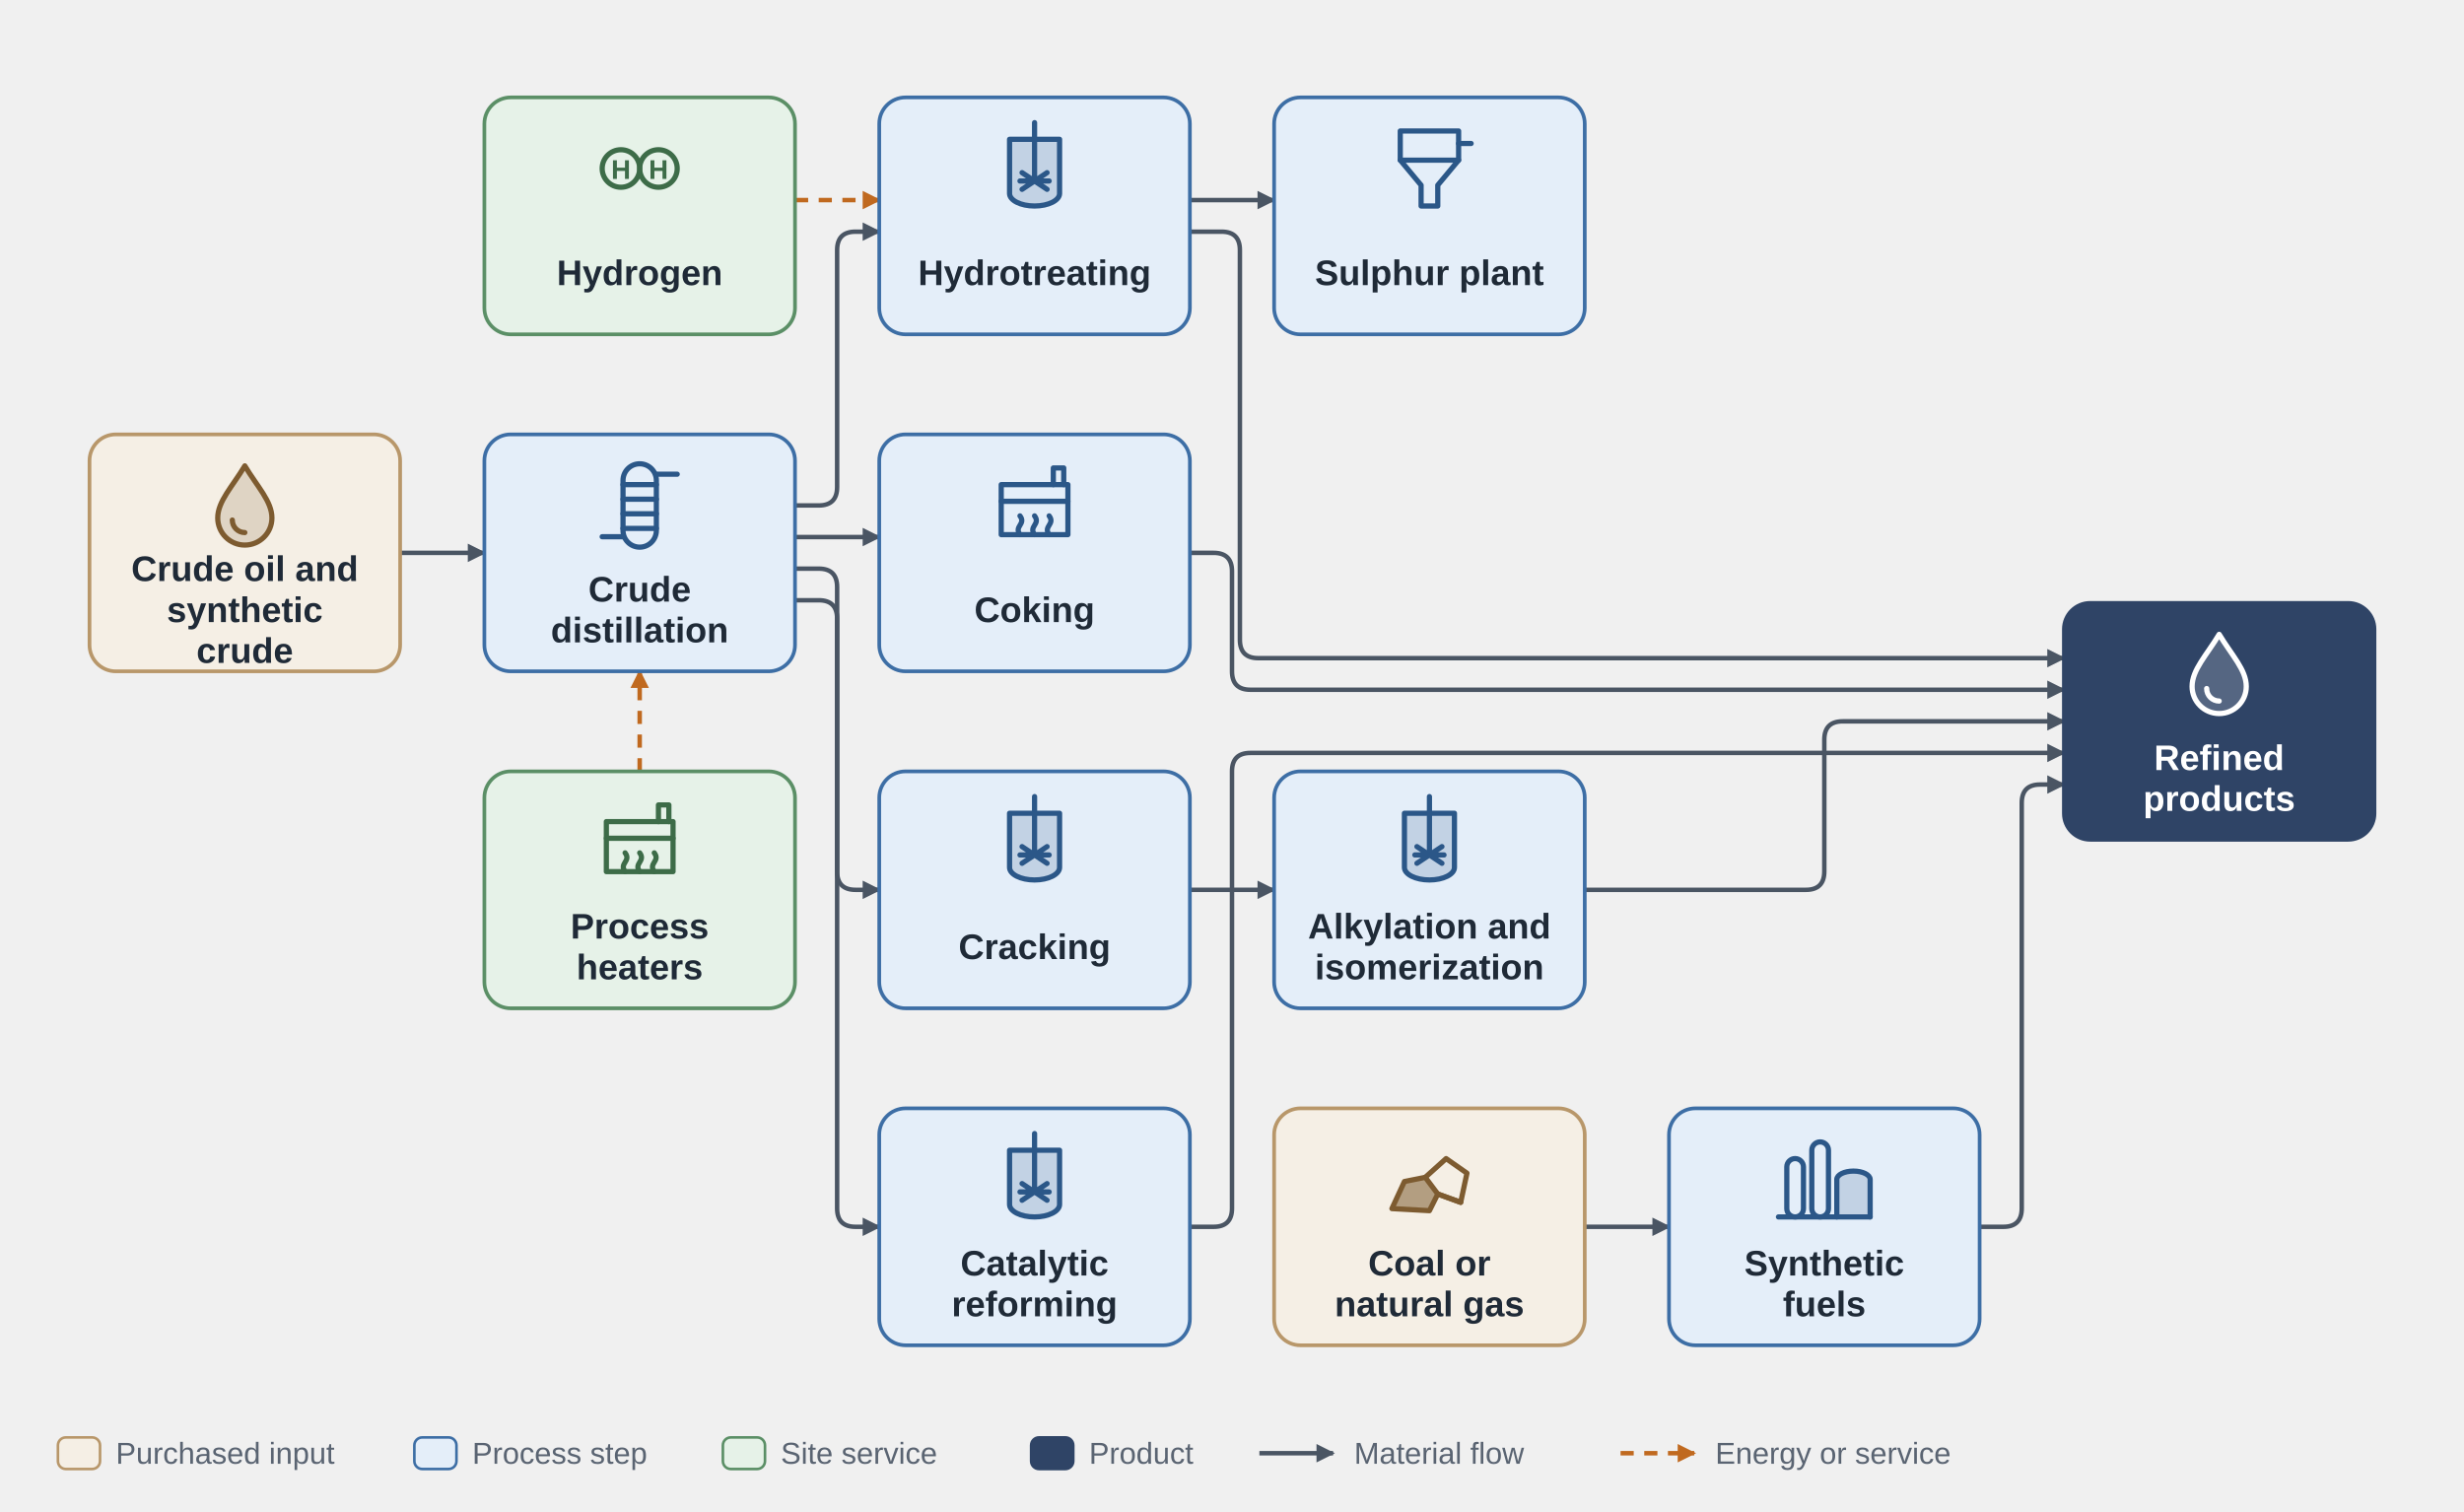
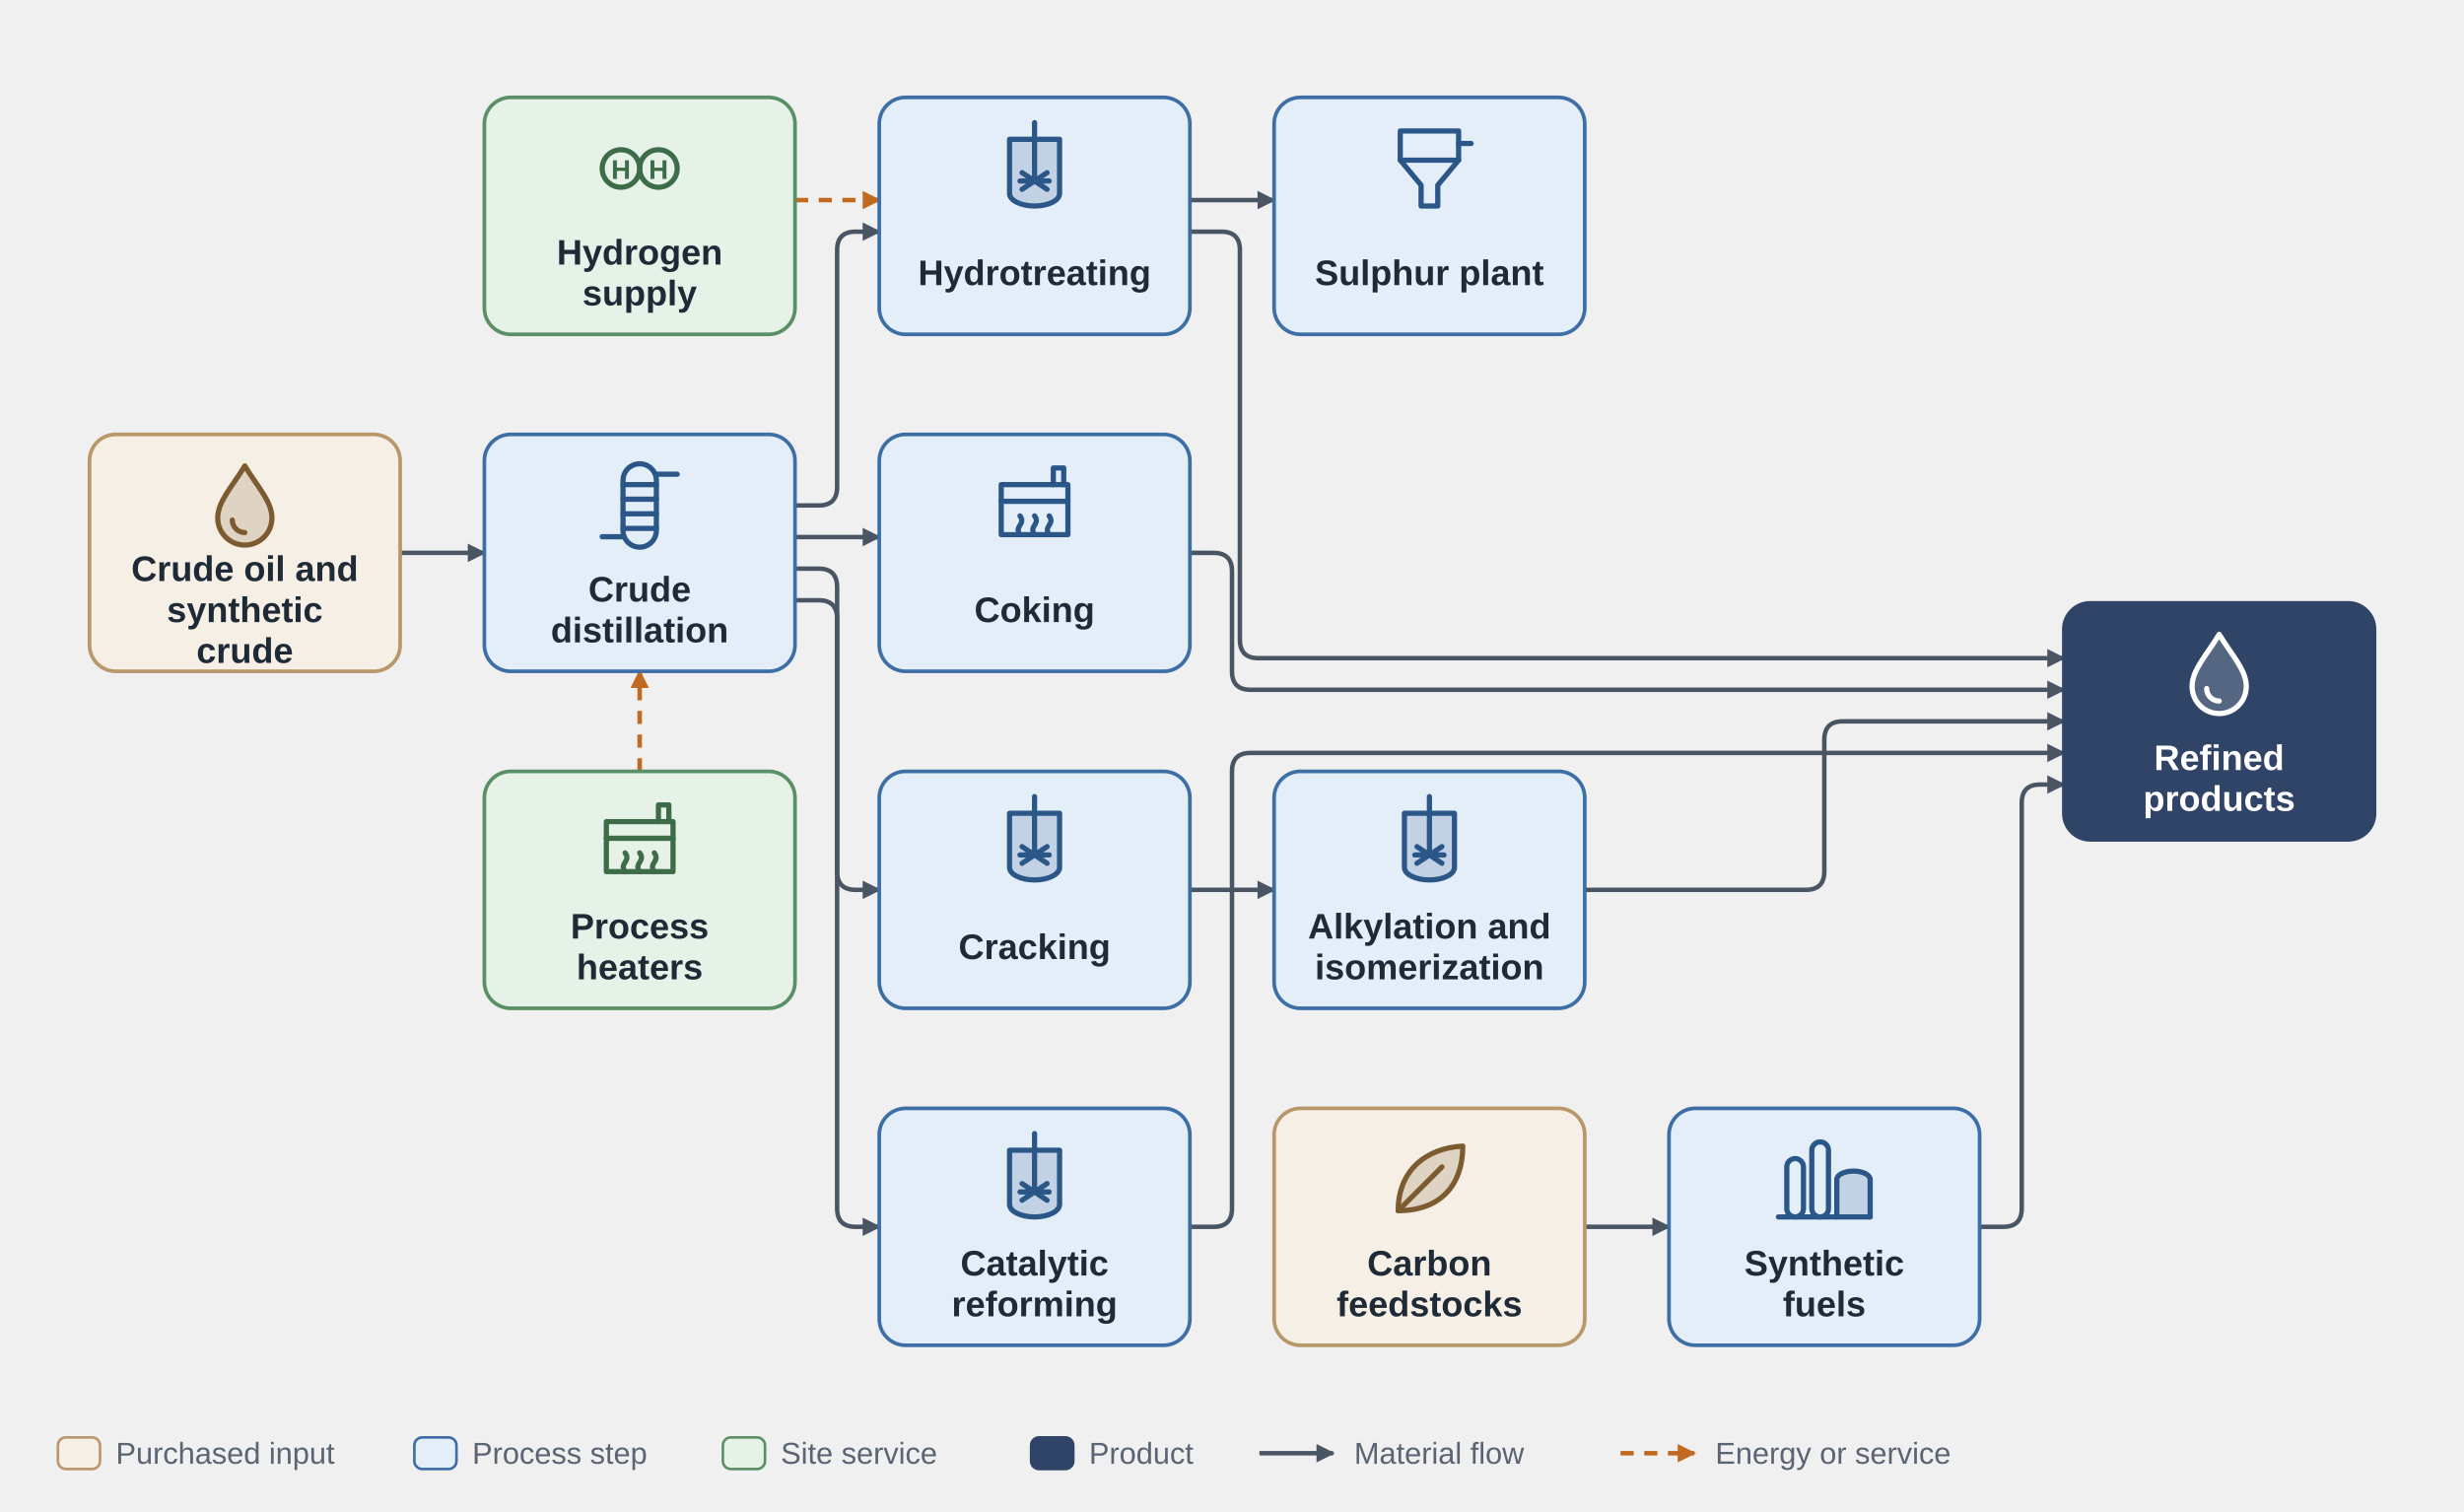
<svg xmlns="http://www.w3.org/2000/svg" viewBox="0 0 936 574" width="936" height="574" font-family="'Source Sans Pro', 'Source Sans 3', 'Segoe UI', 'Helvetica Neue', Arial, sans-serif" role="img" aria-label="Petroleum refining process flowchart">
  <defs>
-     <symbol id="icon-coal" viewBox="0 0 48 48">
+     <symbol id="icon-biomass" viewBox="0 0 48 48">
      <g fill="none" stroke="currentColor" stroke-width="2.5" stroke-linecap="round" stroke-linejoin="round">
-         <path d="M6 38 L12 25 L22 23 L28 31 L24 39 Z" fill="currentColor" fill-opacity="0.55" />
-         <path d="M22 23 L32 14 L42 21 L39 35 L28 31" />
-         <path d="M28 31 L39 35" />
+         <path d="M9 39 C9 20 22 9 40 8 C40 27 29 39 9 39 Z" fill="currentColor" fill-opacity="0.18" />
+         <path d="M9 39 L30 18" />
      </g>
    </symbol>
    <symbol id="icon-column" viewBox="0 0 48 48">
      <g fill="none" stroke="currentColor" stroke-width="2.5" stroke-linecap="round" stroke-linejoin="round">
        <rect x="16" y="4" width="16" height="40" rx="8" />
        <path d="M16 14 H32 M16 21 H32 M16 28 H32 M16 35 H32 M32 9 H42 M6 39 H16" />
      </g>
    </symbol>
    <symbol id="icon-furnace" viewBox="0 0 48 48">
      <g fill="none" stroke="currentColor" stroke-width="2.5" stroke-linecap="round" stroke-linejoin="round">
        <path d="M8 14 H40 V38 H8 Z" />
        <path d="M8 22 H40" />
        <path d="M17 38 c-3-4 3-5 0-9 M24 38 c-3-4 3-5 0-9 M31 38 c-3-4 3-5 0-9" />
        <path d="M33 14 V6 H38 V14" />
      </g>
    </symbol>
    <symbol id="icon-hydrogen" viewBox="0 0 48 48">
      <g fill="none" stroke="currentColor" stroke-width="2.5" stroke-linecap="round" stroke-linejoin="round">
        <circle cx="15" cy="24" r="9" />
        <circle cx="33" cy="24" r="9" />
        <text x="15" y="29" text-anchor="middle" font-size="13" font-weight="700" fill="currentColor" stroke="none">H</text>
        <text x="33" y="29" text-anchor="middle" font-size="13" font-weight="700" fill="currentColor" stroke="none">H</text>
      </g>
    </symbol>
    <symbol id="icon-liquid-fuel" viewBox="0 0 48 48">
      <g fill="none" stroke="currentColor" stroke-width="2.5" stroke-linecap="round" stroke-linejoin="round">
        <path d="M24 5 C30 15 37 22 37 30 A13 13 0 0 1 11 30 C11 22 18 15 24 5 Z" fill="currentColor" fill-opacity="0.18" />
        <path d="M18 31 a6 6 0 0 0 6 6" />
      </g>
    </symbol>
    <symbol id="icon-reactor" viewBox="0 0 48 48">
      <g fill="none" stroke="currentColor" stroke-width="2.5" stroke-linecap="round" stroke-linejoin="round">
        <path d="M12 10 H36 V36 A12 6 0 0 1 12 36 Z" fill="currentColor" fill-opacity="0.18" />
        <path d="M24 2 V30 M17 30 H31 M18 26 L30 34 M30 26 L18 34" />
      </g>
    </symbol>
    <symbol id="icon-refinery" viewBox="0 0 48 48">
      <g fill="none" stroke="currentColor" stroke-width="2.5" stroke-linecap="round" stroke-linejoin="round">
        <rect x="6" y="14" width="8" height="28" rx="4" />
        <rect x="18" y="6" width="8" height="36" rx="4" />
        <path d="M30 42 V24 A8 4 0 0 1 46 24 V42" fill="currentColor" fill-opacity="0.18" />
        <path d="M2 42 H46" />
      </g>
    </symbol>
    <symbol id="icon-separator" viewBox="0 0 48 48">
      <g fill="none" stroke="currentColor" stroke-width="2.5" stroke-linecap="round" stroke-linejoin="round">
        <path d="M10 6 H38 V20 L28 32 V42 H20 V32 L10 20 Z" />
        <path d="M10 20 H38" />
        <path d="M38 12 H44" />
      </g>
    </symbol>
    <marker id="arrow-material" viewBox="0 0 10 10" refX="9" refY="5" markerWidth="7" markerHeight="7" markerUnits="userSpaceOnUse" orient="auto-start-reverse">
      <path d="M 0 0 L 10 5 L 0 10 z" fill="#4a5563" />
    </marker>
    <marker id="arrow-energy" viewBox="0 0 10 10" refX="9" refY="5" markerWidth="7" markerHeight="7" markerUnits="userSpaceOnUse" orient="auto-start-reverse">
      <path d="M 0 0 L 10 5 L 0 10 z" fill="#c0691f" />
    </marker>
    <marker id="arrow-emission" viewBox="0 0 10 10" refX="9" refY="5" markerWidth="7" markerHeight="7" markerUnits="userSpaceOnUse" orient="auto-start-reverse">
      <path d="M 0 0 L 10 5 L 0 10 z" fill="#8a96a3" />
    </marker>
  </defs>
  <path d="M 152.0 210.0 L 184.0 210.0" fill="none" stroke="#4a5563" stroke-width="1.7" marker-end="url(#arrow-material)" />
  <path d="M 302.0 76.0 L 334.0 76.0" fill="none" stroke="#c0691f" stroke-width="1.7" stroke-dasharray="5 4" marker-end="url(#arrow-energy)" />
  <path d="M 243.0 293.0 L 243.0 255.0" fill="none" stroke="#c0691f" stroke-width="1.7" stroke-dasharray="5 4" marker-end="url(#arrow-energy)" />
  <path d="M 302.0 192.0 L 311.0 192.0 Q 318.0 192.0 318.0 185.0 L 318.0 95.0 Q 318.0 88.0 325.0 88.0 L 334.0 88.0" fill="none" stroke="#4a5563" stroke-width="1.7" marker-end="url(#arrow-material)" />
  <path d="M 302.0 204.0 L 334.0 204.0" fill="none" stroke="#4a5563" stroke-width="1.7" marker-end="url(#arrow-material)" />
  <path d="M 302.0 216.0 L 311.0 216.0 Q 318.0 216.0 318.0 223.0 L 318.0 331.0 Q 318.0 338.0 325.0 338.0 L 334.0 338.0" fill="none" stroke="#4a5563" stroke-width="1.7" marker-end="url(#arrow-material)" />
  <path d="M 302.0 228.0 L 311.0 228.0 Q 318.0 228.0 318.0 235.0 L 318.0 459.0 Q 318.0 466.0 325.0 466.0 L 334.0 466.0" fill="none" stroke="#4a5563" stroke-width="1.7" marker-end="url(#arrow-material)" />
  <path d="M 452.0 76.0 L 484.0 76.0" fill="none" stroke="#4a5563" stroke-width="1.7" marker-end="url(#arrow-material)" />
  <path d="M 452.0 338.0 L 484.0 338.0" fill="none" stroke="#4a5563" stroke-width="1.7" marker-end="url(#arrow-material)" />
  <path d="M 452.0 88.0 L 464.0 88.0 Q 471.0 88.0 471.0 95.0 L 471.0 243.0 Q 471.0 250.0 478.0 250.0 L 784.0 250.0" fill="none" stroke="#4a5563" stroke-width="1.7" marker-end="url(#arrow-material)" />
  <path d="M 452.0 210.0 L 461.0 210.0 Q 468.0 210.0 468.0 217.0 L 468.0 255.0 Q 468.0 262.0 475.0 262.0 L 784.0 262.0" fill="none" stroke="#4a5563" stroke-width="1.7" marker-end="url(#arrow-material)" />
  <path d="M 452.0 466.0 L 461.0 466.0 Q 468.0 466.0 468.0 459.0 L 468.0 293.0 Q 468.0 286.0 475.0 286.0 L 784.0 286.0" fill="none" stroke="#4a5563" stroke-width="1.7" marker-end="url(#arrow-material)" />
  <path d="M 602.0 338.0 L 686.0 338.0 Q 693.0 338.0 693.0 331.0 L 693.0 281.0 Q 693.0 274.0 700.0 274.0 L 784.0 274.0" fill="none" stroke="#4a5563" stroke-width="1.7" marker-end="url(#arrow-material)" />
  <path d="M 602.0 466.0 L 634.0 466.0" fill="none" stroke="#4a5563" stroke-width="1.7" marker-end="url(#arrow-material)" />
  <path d="M 752.0 466.0 L 761.0 466.0 Q 768.0 466.0 768.0 459.0 L 768.0 305.0 Q 768.0 298.0 775.0 298.0 L 784.0 298.0" fill="none" stroke="#4a5563" stroke-width="1.7" marker-end="url(#arrow-material)" />
  <g>
    <rect x="34.0" y="165.0" width="118" height="90" rx="10" fill="#f5efe5" stroke="#b8976a" stroke-width="1.4" />
    <use href="#icon-liquid-fuel" x="74.0" y="173.0" width="38" height="38" style="color:#7d5b30" />
    <text x="93.0" y="220.7" text-anchor="middle" font-size="13.5" font-weight="600" fill="#1f2a37">Crude oil and</text>
    <text x="93.0" y="236.3" text-anchor="middle" font-size="13.5" font-weight="600" fill="#1f2a37">synthetic</text>
    <text x="93.0" y="251.8" text-anchor="middle" font-size="13.5" font-weight="600" fill="#1f2a37">crude</text>
  </g>
  <g>
    <rect x="184.0" y="37.0" width="118" height="90" rx="10" fill="#e6f2e8" stroke="#5b8f66" stroke-width="1.4" />
    <use href="#icon-hydrogen" x="224.0" y="45.0" width="38" height="38" style="color:#3d6c48" />
-     <text x="243.0" y="108.3" text-anchor="middle" font-size="13.5" font-weight="600" fill="#1f2a37">Hydrogen</text>
+     <text x="243.0" y="100.5" text-anchor="middle" font-size="13.5" font-weight="600" fill="#1f2a37">Hydrogen</text>
+     <text x="243.0" y="116.0" text-anchor="middle" font-size="13.5" font-weight="600" fill="#1f2a37">supply</text>
  </g>
  <g>
    <rect x="184.0" y="165.0" width="118" height="90" rx="10" fill="#e4eef9" stroke="#3d6ea5" stroke-width="1.4" />
    <use href="#icon-column" x="224.0" y="173.0" width="38" height="38" style="color:#2b5788" />
    <text x="243.0" y="228.5" text-anchor="middle" font-size="13.5" font-weight="600" fill="#1f2a37">Crude</text>
    <text x="243.0" y="244.0" text-anchor="middle" font-size="13.5" font-weight="600" fill="#1f2a37">distillation</text>
  </g>
  <g>
    <rect x="184.0" y="293.0" width="118" height="90" rx="10" fill="#e6f2e8" stroke="#5b8f66" stroke-width="1.4" />
    <use href="#icon-furnace" x="224.0" y="301.0" width="38" height="38" style="color:#3d6c48" />
    <text x="243.0" y="356.5" text-anchor="middle" font-size="13.5" font-weight="600" fill="#1f2a37">Process</text>
    <text x="243.0" y="372.0" text-anchor="middle" font-size="13.5" font-weight="600" fill="#1f2a37">heaters</text>
  </g>
  <g>
    <rect x="334.0" y="37.0" width="118" height="90" rx="10" fill="#e4eef9" stroke="#3d6ea5" stroke-width="1.4" />
    <use href="#icon-reactor" x="374.0" y="45.0" width="38" height="38" style="color:#2b5788" />
    <text x="393.0" y="108.3" text-anchor="middle" font-size="13.5" font-weight="600" fill="#1f2a37">Hydrotreating</text>
  </g>
  <g>
    <rect x="334.0" y="165.0" width="118" height="90" rx="10" fill="#e4eef9" stroke="#3d6ea5" stroke-width="1.4" />
    <use href="#icon-furnace" x="374.0" y="173.0" width="38" height="38" style="color:#2b5788" />
    <text x="393.0" y="236.3" text-anchor="middle" font-size="13.5" font-weight="600" fill="#1f2a37">Coking</text>
  </g>
  <g>
    <rect x="334.0" y="293.0" width="118" height="90" rx="10" fill="#e4eef9" stroke="#3d6ea5" stroke-width="1.4" />
    <use href="#icon-reactor" x="374.0" y="301.0" width="38" height="38" style="color:#2b5788" />
    <text x="393.0" y="364.3" text-anchor="middle" font-size="13.5" font-weight="600" fill="#1f2a37">Cracking</text>
  </g>
  <g>
    <rect x="334.0" y="421.0" width="118" height="90" rx="10" fill="#e4eef9" stroke="#3d6ea5" stroke-width="1.4" />
    <use href="#icon-reactor" x="374.0" y="429.0" width="38" height="38" style="color:#2b5788" />
    <text x="393.0" y="484.5" text-anchor="middle" font-size="13.5" font-weight="600" fill="#1f2a37">Catalytic</text>
    <text x="393.0" y="500.0" text-anchor="middle" font-size="13.5" font-weight="600" fill="#1f2a37">reforming</text>
  </g>
  <g>
    <rect x="484.0" y="37.0" width="118" height="90" rx="10" fill="#e4eef9" stroke="#3d6ea5" stroke-width="1.4" />
    <use href="#icon-separator" x="524.0" y="45.0" width="38" height="38" style="color:#2b5788" />
    <text x="543.0" y="108.3" text-anchor="middle" font-size="13.5" font-weight="600" fill="#1f2a37">Sulphur plant</text>
  </g>
  <g>
    <rect x="484.0" y="293.0" width="118" height="90" rx="10" fill="#e4eef9" stroke="#3d6ea5" stroke-width="1.4" />
    <use href="#icon-reactor" x="524.0" y="301.0" width="38" height="38" style="color:#2b5788" />
    <text x="543.0" y="356.5" text-anchor="middle" font-size="13.5" font-weight="600" fill="#1f2a37">Alkylation and</text>
    <text x="543.0" y="372.0" text-anchor="middle" font-size="13.5" font-weight="600" fill="#1f2a37">isomerization</text>
  </g>
  <g>
    <rect x="484.0" y="421.0" width="118" height="90" rx="10" fill="#f5efe5" stroke="#b8976a" stroke-width="1.4" />
-     <use href="#icon-coal" x="524.0" y="429.0" width="38" height="38" style="color:#7d5b30" />
-     <text x="543.0" y="484.5" text-anchor="middle" font-size="13.5" font-weight="600" fill="#1f2a37">Coal or</text>
-     <text x="543.0" y="500.0" text-anchor="middle" font-size="13.5" font-weight="600" fill="#1f2a37">natural gas</text>
+     <use href="#icon-biomass" x="524.0" y="429.0" width="38" height="38" style="color:#7d5b30" />
+     <text x="543.0" y="484.5" text-anchor="middle" font-size="13.5" font-weight="600" fill="#1f2a37">Carbon</text>
+     <text x="543.0" y="500.0" text-anchor="middle" font-size="13.5" font-weight="600" fill="#1f2a37">feedstocks</text>
  </g>
  <g>
    <rect x="634.0" y="421.0" width="118" height="90" rx="10" fill="#e4eef9" stroke="#3d6ea5" stroke-width="1.4" />
    <use href="#icon-refinery" x="674.0" y="429.0" width="38" height="38" style="color:#2b5788" />
    <text x="693.0" y="484.5" text-anchor="middle" font-size="13.5" font-weight="600" fill="#1f2a37">Synthetic</text>
    <text x="693.0" y="500.0" text-anchor="middle" font-size="13.5" font-weight="600" fill="#1f2a37">fuels</text>
  </g>
  <g>
    <rect x="784.0" y="229.0" width="118" height="90" rx="10" fill="#2f4466" stroke="#2f4466" stroke-width="1.4" />
    <use href="#icon-liquid-fuel" x="824.0" y="237.0" width="38" height="38" style="color:#ffffff" />
    <text x="843.0" y="292.5" text-anchor="middle" font-size="13.5" font-weight="600" fill="#ffffff">Refined</text>
    <text x="843.0" y="308.0" text-anchor="middle" font-size="13.5" font-weight="600" fill="#ffffff">products</text>
  </g>
  <rect x="22.0" y="546" width="16" height="12" rx="3" fill="#f5efe5" stroke="#b8976a" />
  <text x="44.0" y="556" font-size="11.5" fill="#5a6472">Purchased input</text>
  <rect x="157.4" y="546" width="16" height="12" rx="3" fill="#e4eef9" stroke="#3d6ea5" />
  <text x="179.4" y="556" font-size="11.5" fill="#5a6472">Process step</text>
  <rect x="274.6" y="546" width="16" height="12" rx="3" fill="#e6f2e8" stroke="#5b8f66" />
  <text x="296.6" y="556" font-size="11.5" fill="#5a6472">Site service</text>
  <rect x="391.7" y="546" width="16" height="12" rx="3" fill="#2f4466" stroke="#2f4466" />
  <text x="413.7" y="556" font-size="11.5" fill="#5a6472">Product</text>
  <path d="M 478.4 552 H 506.4" stroke="#4a5563" stroke-width="1.7" marker-end="url(#arrow-material)" />
  <text x="514.4" y="556" font-size="11.5" fill="#5a6472">Material flow</text>
  <path d="M 615.6 552 H 643.6" stroke="#c0691f" stroke-width="1.7" stroke-dasharray="5 4" marker-end="url(#arrow-energy)" />
  <text x="651.6" y="556" font-size="11.5" fill="#5a6472">Energy or service</text>
</svg>
